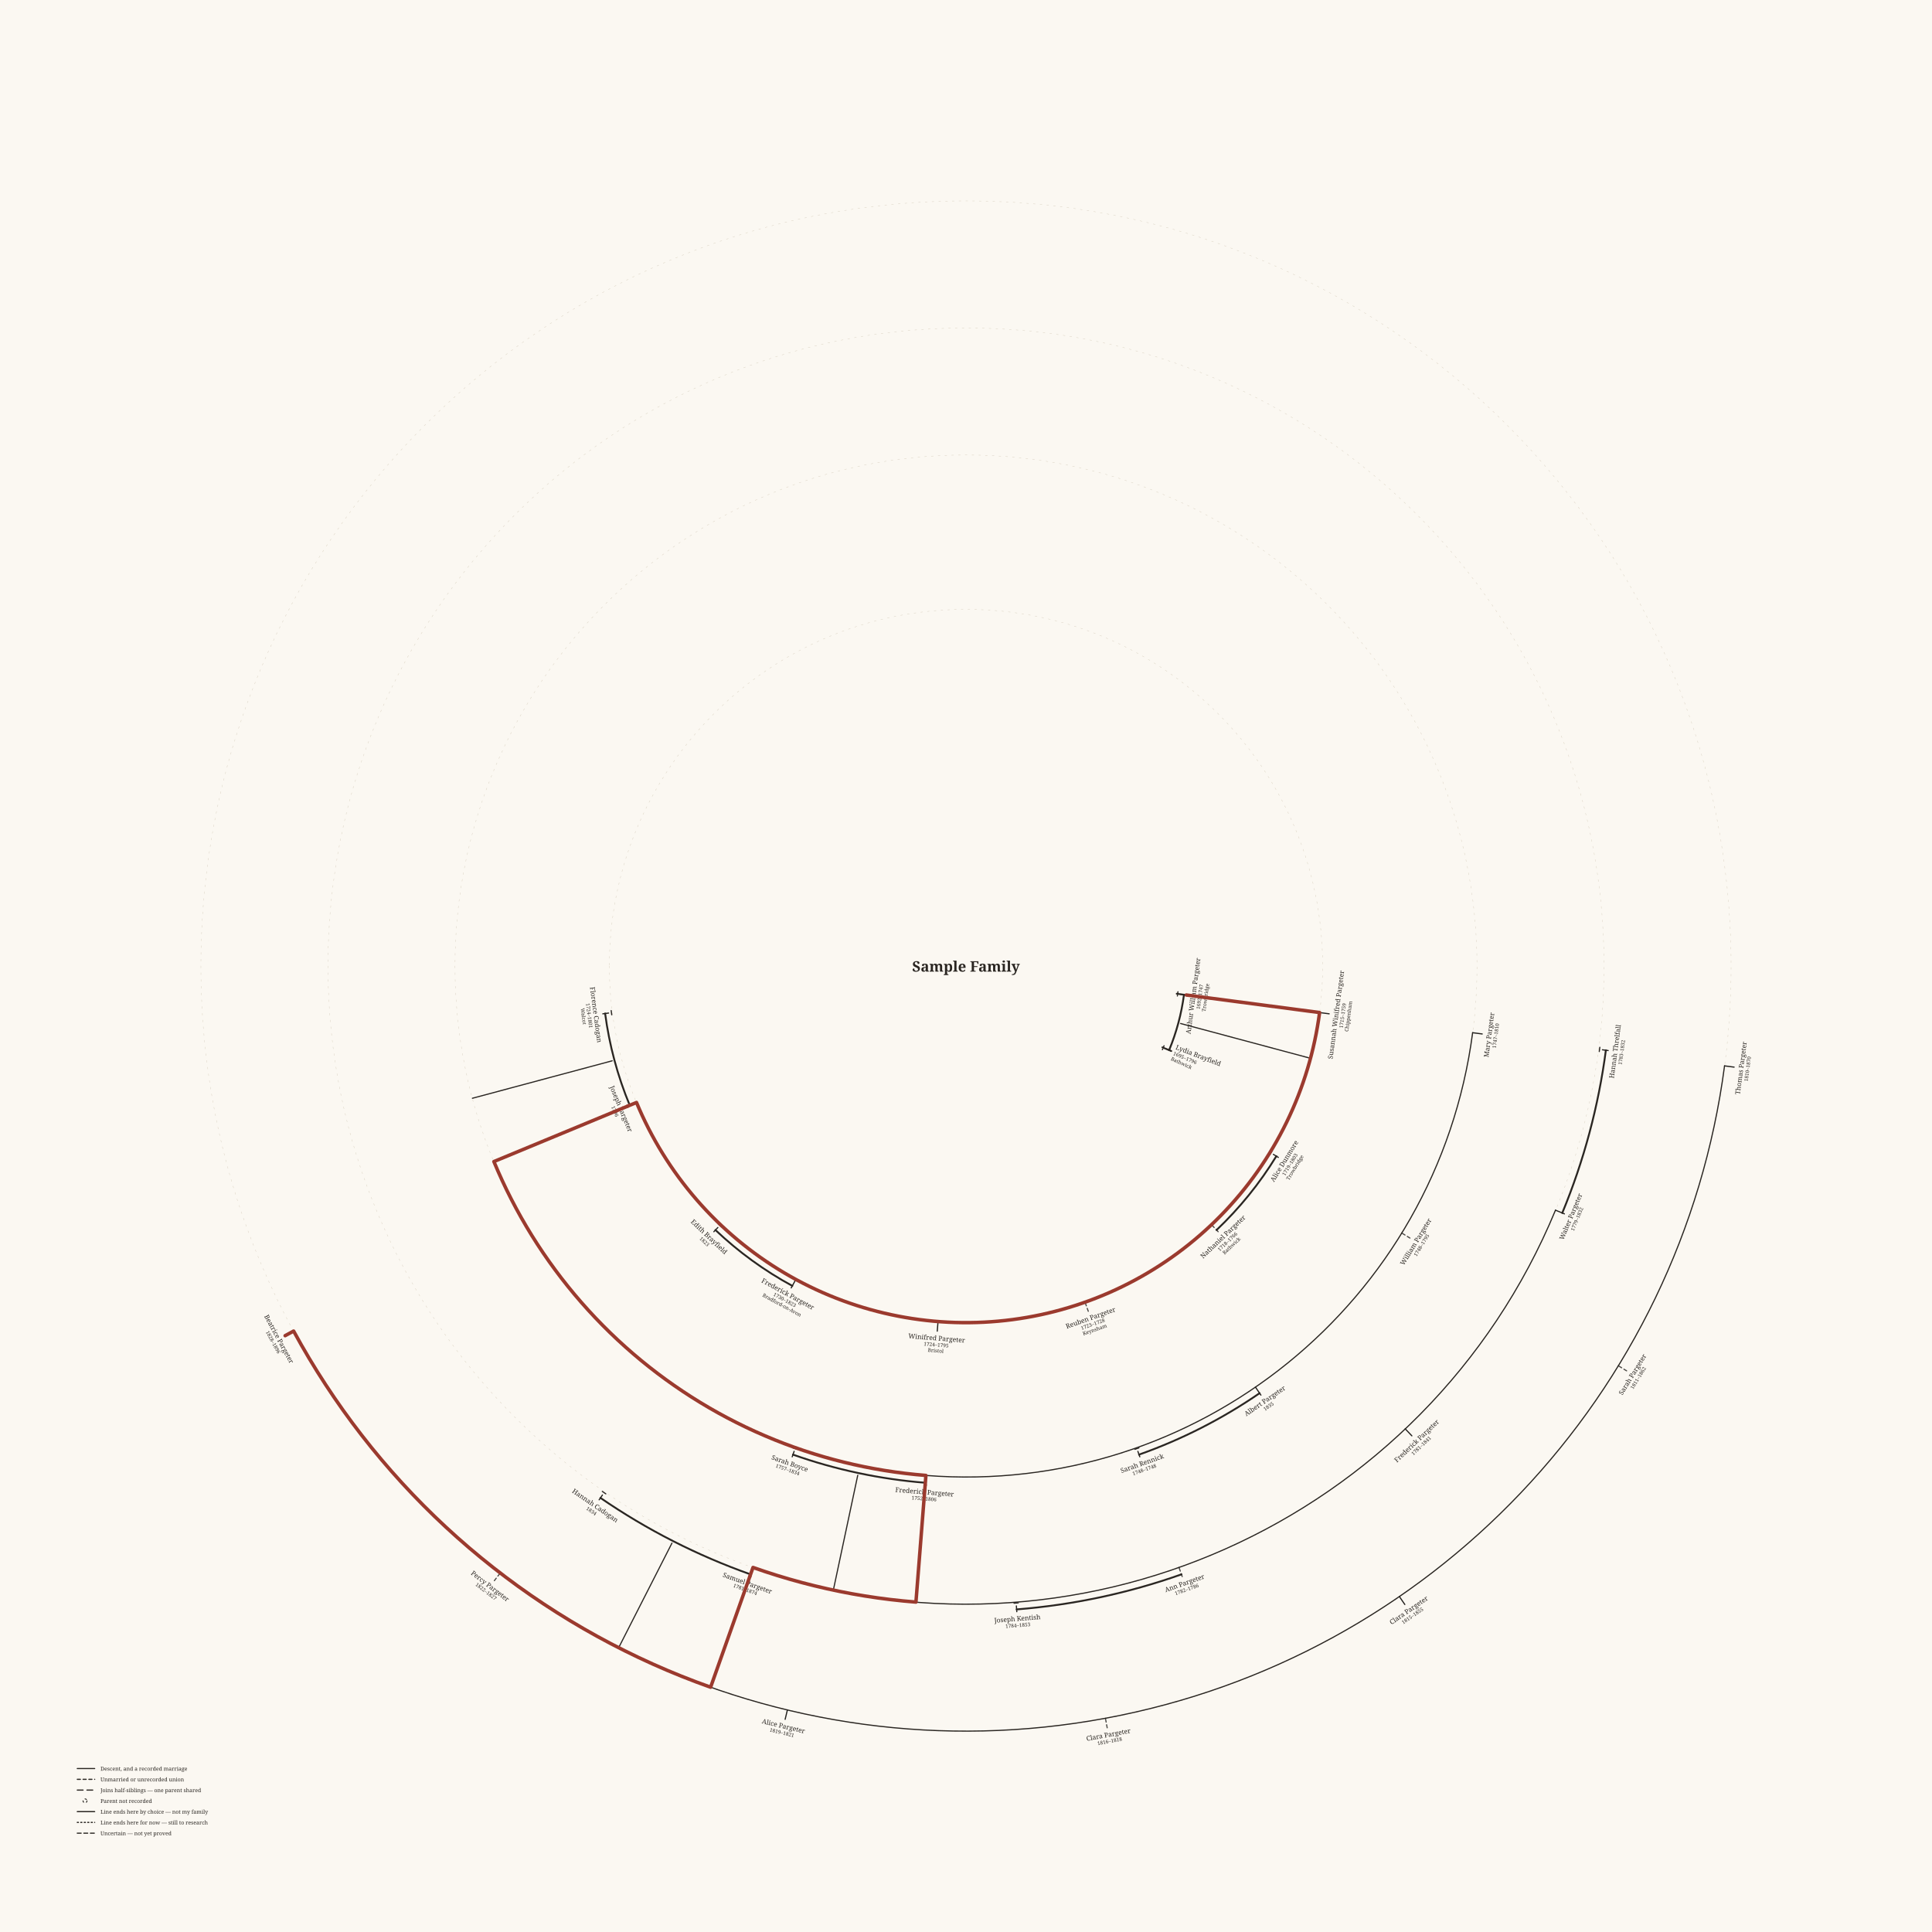
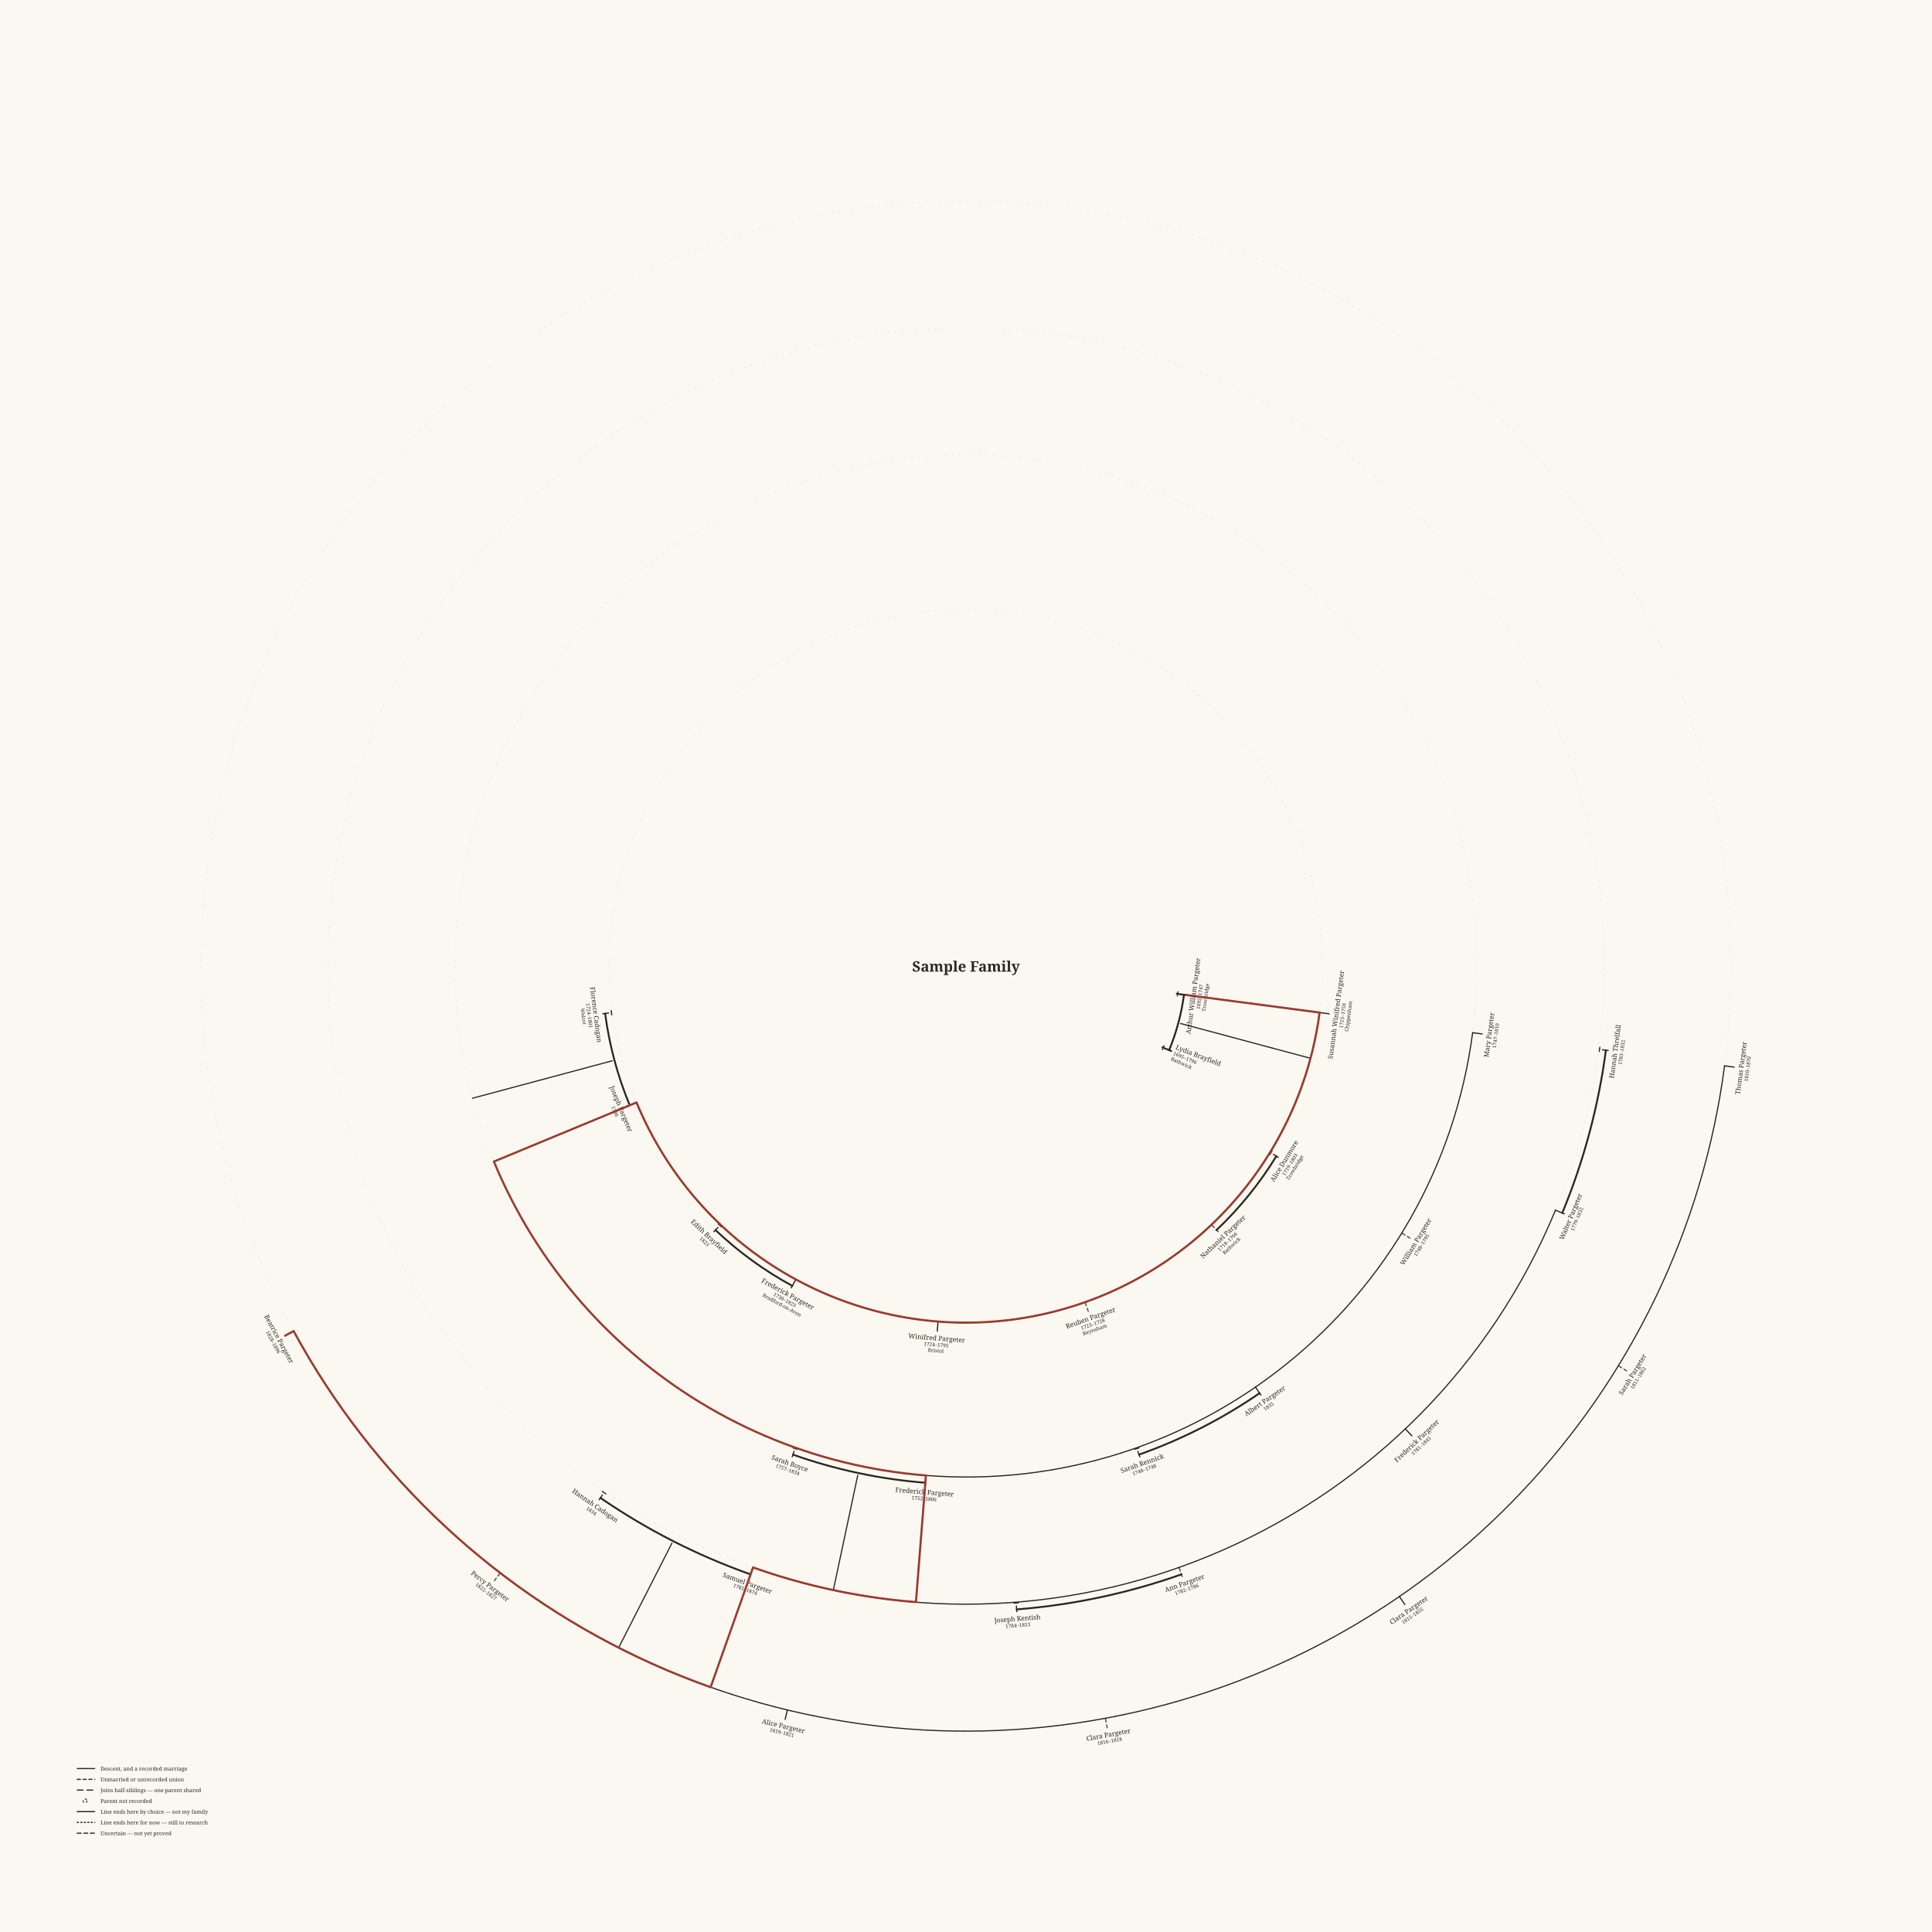
<svg xmlns="http://www.w3.org/2000/svg" width="1000mm" height="1000mm" viewBox="0 0 1000 1000">
  <rect x="0" y="0" width="1000" height="1000" fill="#FBF8F2" />
  <g id="GUIDE">
    <path d="M315.403,500A184.597,184.597 0 1,0 684.597,500A184.597,184.597 0 1,0 315.403,500Z" fill="none" stroke="#DAD2C2" stroke-width="0.2" stroke-linecap="round" stroke-linejoin="round" stroke-dasharray="1,2.5" />
    <path d="M235.502,500A264.498,264.498 0 1,0 764.498,500A264.498,264.498 0 1,0 235.502,500Z" fill="none" stroke="#DAD2C2" stroke-width="0.2" stroke-linecap="round" stroke-linejoin="round" stroke-dasharray="1,2.5" />
    <path d="M169.746,500A330.254,330.254 0 1,0 830.254,500A330.254,330.254 0 1,0 169.746,500Z" fill="none" stroke="#DAD2C2" stroke-width="0.2" stroke-linecap="round" stroke-linejoin="round" stroke-dasharray="1,2.5" />
    <path d="M103.989,500A396.011,396.011 0 1,0 896.011,500A396.011,396.011 0 1,0 103.989,500Z" fill="none" stroke="#DAD2C2" stroke-width="0.2" stroke-linecap="round" stroke-linejoin="round" stroke-dasharray="1,2.5" />
  </g>
  <g id="ENGRAVE">
    <path d="M611.082,529.764L678.307,547.777" fill="none" stroke="#2A2622" stroke-width="0.6" stroke-linecap="round" stroke-linejoin="round" />
    <path d="M316.864,549.071L244.515,568.457" fill="none" stroke="#2A2622" stroke-width="0.6" stroke-linecap="round" stroke-linejoin="round" />
    <path d="M443.968,763.608L431.336,823.038" fill="none" stroke="#2A2622" stroke-width="0.6" stroke-linecap="round" stroke-linejoin="round" />
    <path d="M347.798,798.714L320.215,852.849" fill="none" stroke="#2A2622" stroke-width="0.6" stroke-linecap="round" stroke-linejoin="round" />
    <path d="M683.018,524.095A184.597,184.597 0 0,1 329.455,570.642" fill="none" stroke="#2A2622" stroke-width="0.6" stroke-linecap="round" stroke-linejoin="round" />
    <path d="M762.235,534.524A264.498,264.498 0 0,1 479.248,763.682" fill="none" stroke="#2A2622" stroke-width="0.6" stroke-linecap="round" stroke-linejoin="round" />
    <path d="M805.115,626.383A330.254,330.254 0 0,1 389.759,811.312" fill="none" stroke="#2A2622" stroke-width="0.6" stroke-linecap="round" stroke-linejoin="round" />
    <path d="M892.623,551.69A396.011,396.011 0 0,1 151.979,688.96" fill="none" stroke="#2A2622" stroke-width="0.6" stroke-linecap="round" stroke-linejoin="round" />
    <path d="M683.018,524.095L687.975,524.747" fill="none" stroke="#22201D" stroke-width="0.6" stroke-linecap="round" stroke-linejoin="round" />
    <path d="M627.068,633.902L630.51,637.529" fill="none" stroke="#22201D" stroke-width="0.6" stroke-linecap="round" stroke-linejoin="round" stroke-dasharray="2,1.4" opacity="0.8" />
    <path d="M561.62,674.009L563.289,678.722" fill="none" stroke="#22201D" stroke-width="0.6" stroke-linecap="round" stroke-linejoin="round" stroke-dasharray="2,1.4" opacity="0.8" />
    <path d="M485.517,684.028L485.124,689.012" fill="none" stroke="#22201D" stroke-width="0.6" stroke-linecap="round" stroke-linejoin="round" />
    <path d="M411.918,662.227L409.532,666.621" fill="none" stroke="#22201D" stroke-width="0.6" stroke-linecap="round" stroke-linejoin="round" />
    <path d="M329.455,570.642L324.835,572.556" fill="none" stroke="#22201D" stroke-width="0.6" stroke-linecap="round" stroke-linejoin="round" />
    <path d="M762.235,534.524L767.192,535.177" fill="none" stroke="#22201D" stroke-width="0.6" stroke-linecap="round" stroke-linejoin="round" />
    <path d="M725.521,638.2L729.784,640.812" fill="none" stroke="#22201D" stroke-width="0.6" stroke-linecap="round" stroke-linejoin="round" stroke-dasharray="2,1.4" opacity="0.8" />
    <path d="M479.248,763.682L478.856,768.667" fill="none" stroke="#22201D" stroke-width="0.6" stroke-linecap="round" stroke-linejoin="round" />
    <path d="M649.813,717.979L652.645,722.1" fill="none" stroke="#22201D" stroke-width="0.6" stroke-linecap="round" stroke-linejoin="round" />
    <path d="M805.115,626.383L809.735,628.296" fill="none" stroke="#22201D" stroke-width="0.6" stroke-linecap="round" stroke-linejoin="round" />
    <path d="M727.332,739.558L730.774,743.185" fill="none" stroke="#22201D" stroke-width="0.6" stroke-linecap="round" stroke-linejoin="round" />
    <path d="M389.759,811.312L388.09,816.025" fill="none" stroke="#22201D" stroke-width="0.6" stroke-linecap="round" stroke-linejoin="round" stroke-dasharray="2,1.4" opacity="0.8" />
    <path d="M610.241,811.312L611.91,816.025" fill="none" stroke="#22201D" stroke-width="0.6" stroke-linecap="round" stroke-linejoin="round" stroke-dasharray="2,1.4" opacity="0.8" />
    <path d="M892.623,551.69L897.581,552.342" fill="none" stroke="#22201D" stroke-width="0.6" stroke-linecap="round" stroke-linejoin="round" />
    <path d="M837.655,706.915L841.918,709.528" fill="none" stroke="#22201D" stroke-width="0.6" stroke-linecap="round" stroke-linejoin="round" stroke-dasharray="2,1.4" opacity="0.8" />
    <path d="M724.303,826.363L727.135,830.484" fill="none" stroke="#22201D" stroke-width="0.6" stroke-linecap="round" stroke-linejoin="round" />
    <path d="M572.167,889.38L573.078,894.296" fill="none" stroke="#22201D" stroke-width="0.6" stroke-linecap="round" stroke-linejoin="round" stroke-dasharray="2,1.4" opacity="0.8" />
    <path d="M407.553,885.069L406.386,889.931" fill="none" stroke="#22201D" stroke-width="0.6" stroke-linecap="round" stroke-linejoin="round" />
    <path d="M258.924,814.177L255.88,818.144" fill="none" stroke="#22201D" stroke-width="0.6" stroke-linecap="round" stroke-linejoin="round" stroke-dasharray="2,1.4" opacity="0.8" />
    <path d="M151.979,688.96L147.584,691.346" fill="none" stroke="#22201D" stroke-width="0.6" stroke-linecap="round" stroke-linejoin="round" />
    <path d="M611.042,514.619L614.016,515.01" fill="none" stroke="#22201D" stroke-width="0.6" stroke-linecap="round" stroke-linejoin="round" />
    <path d="M829.412,543.368L832.386,543.76" fill="none" stroke="#22201D" stroke-width="0.6" stroke-linecap="round" stroke-linejoin="round" />
    <path d="M603.475,542.861L606.246,544.009" fill="none" stroke="#22201D" stroke-width="0.6" stroke-linecap="round" stroke-linejoin="round" />
    <path d="M659.1,597.497L661.658,599.064" fill="none" stroke="#22201D" stroke-width="0.6" stroke-linecap="round" stroke-linejoin="round" />
    <path d="M588.959,751.212L589.96,754.04" fill="none" stroke="#22201D" stroke-width="0.6" stroke-linecap="round" stroke-linejoin="round" />
    <path d="M526.068,831.23L526.304,834.221" fill="none" stroke="#22201D" stroke-width="0.6" stroke-linecap="round" stroke-linejoin="round" />
    <path d="M411.041,751.212L410.04,754.04" fill="none" stroke="#22201D" stroke-width="0.6" stroke-linecap="round" stroke-linejoin="round" />
    <path d="M311.809,773.82L310.11,776.292" fill="none" stroke="#22201D" stroke-width="0.6" stroke-linecap="round" stroke-linejoin="round" />
    <path d="M371.555,635.352L369.49,637.529" fill="none" stroke="#22201D" stroke-width="0.6" stroke-linecap="round" stroke-linejoin="round" />
    <path d="M315,524.356L312.025,524.747" fill="none" stroke="#22201D" stroke-width="0.6" stroke-linecap="round" stroke-linejoin="round" />
    <path d="M609.693,513.332A110.5,110.5 0 0,1 609.406,515.513" fill="none" stroke="#2A2622" stroke-width="0.6" stroke-linecap="round" stroke-linejoin="round" stroke-dasharray="0.6,1.2" />
    <path d="M828.067,542.081A330.754,330.754 0 0,1 827.779,544.263" fill="none" stroke="#2A2622" stroke-width="0.6" stroke-linecap="round" stroke-linejoin="round" />
    <path d="M602.505,541.268A110.5,110.5 0 0,1 601.663,543.301" fill="none" stroke="#2A2622" stroke-width="0.6" stroke-linecap="round" stroke-linejoin="round" stroke-dasharray="0.6,1.2" />
    <path d="M658.393,595.773A185.097,185.097 0 0,1 657.243,597.649" fill="none" stroke="#2A2622" stroke-width="0.6" stroke-linecap="round" stroke-linejoin="round" />
    <path d="M589.494,749.428A264.998,264.998 0 0,1 587.42,750.163" fill="none" stroke="#2A2622" stroke-width="0.6" stroke-linecap="round" stroke-linejoin="round" />
    <path d="M527.047,829.647A330.754,330.754 0 0,1 524.854,829.819" fill="none" stroke="#2A2622" stroke-width="0.6" stroke-linecap="round" stroke-linejoin="round" />
    <path d="M412.58,750.163A264.998,264.998 0 0,1 410.506,749.428" fill="none" stroke="#2A2622" stroke-width="0.6" stroke-linecap="round" stroke-linejoin="round" />
    <path d="M313.566,773.205A330.754,330.754 0 0,1 311.753,771.959" fill="none" stroke="#2A2622" stroke-width="0.6" stroke-linecap="round" stroke-linejoin="round" />
    <path d="M373.388,635.019A185.097,185.097 0 0,1 371.792,633.505" fill="none" stroke="#2A2622" stroke-width="0.6" stroke-linecap="round" stroke-linejoin="round" />
    <path d="M316.634,525.25A185.097,185.097 0 0,1 316.346,523.069" fill="none" stroke="#2A2622" stroke-width="0.6" stroke-linecap="round" stroke-linejoin="round" />
    <path d="M609.059,514.358L614.016,515.01" fill="none" stroke="#2A2622" stroke-width="0.9" stroke-linecap="round" stroke-linejoin="round" />
    <path d="M601.627,542.095L606.246,544.009" fill="none" stroke="#2A2622" stroke-width="0.9" stroke-linecap="round" stroke-linejoin="round" />
    <path d="M612.826,514.854A113.8,113.8 0 0,1 605.138,543.549" fill="none" stroke="#2A2622" stroke-width="0.96" stroke-linecap="round" stroke-linejoin="round" />
    <path d="M660.635,598.437A188.397,188.397 0 0,1 629.684,636.658" fill="none" stroke="#2A2622" stroke-width="0.96" stroke-linecap="round" stroke-linejoin="round" />
    <path d="M325.944,572.096A188.397,188.397 0 0,1 313.215,524.591" fill="none" stroke="#2A2622" stroke-width="0.96" stroke-linecap="round" stroke-linejoin="round" />
    <path d="M410.105,665.566A188.397,188.397 0 0,1 370.316,636.658" fill="none" stroke="#2A2622" stroke-width="0.96" stroke-linecap="round" stroke-linejoin="round" />
    <path d="M651.965,721.111A268.298,268.298 0 0,1 589.56,752.908" fill="none" stroke="#2A2622" stroke-width="0.96" stroke-linecap="round" stroke-linejoin="round" />
    <path d="M478.95,767.471A268.298,268.298 0 0,1 410.44,752.908" fill="none" stroke="#2A2622" stroke-width="0.96" stroke-linecap="round" stroke-linejoin="round" />
    <path d="M831.197,543.603A334.054,334.054 0 0,1 808.626,627.837" fill="none" stroke="#2A2622" stroke-width="0.96" stroke-linecap="round" stroke-linejoin="round" />
    <path d="M388.49,814.894A334.054,334.054 0 0,1 310.789,775.303" fill="none" stroke="#2A2622" stroke-width="0.96" stroke-linecap="round" stroke-linejoin="round" />
    <path d="M611.51,814.894A334.054,334.054 0 0,1 526.21,833.025" fill="none" stroke="#2A2622" stroke-width="0.96" stroke-linecap="round" stroke-linejoin="round" />
    <text x="617.458" y="515.464" font-family="'Iowan Old Style',Georgia,serif" font-size="3.4" fill="#2A2622" text-anchor="middle" dominant-baseline="central" transform="rotate(277.5,617.4585,515.4637)">Arthur William Pargeter</text>
    <text x="620.909" y="515.918" font-family="'Iowan Old Style',Georgia,serif" font-size="2.6" fill="#2A2622" text-anchor="middle" dominant-baseline="central" transform="rotate(277.5,620.9087,515.9179)">1692–1747</text>
    <text x="623.899" y="516.312" font-family="'Iowan Old Style',Georgia,serif" font-size="2.6" fill="#2A2622" text-anchor="middle" dominant-baseline="central" transform="rotate(277.5,623.8989,516.3116)">Trowbridge</text>
    <text x="608.75" y="541.782" font-family="'Iowan Old Style',Georgia,serif" font-size="3.4" fill="#2A2622" text-anchor="start" dominant-baseline="central" transform="rotate(21.0167,608.7499,541.7816)">Lydia Brayfield</text>
    <text x="607.453" y="545.011" font-family="'Iowan Old Style',Georgia,serif" font-size="2.6" fill="#2A2622" text-anchor="start" dominant-baseline="central" transform="rotate(22.7282,607.4535,545.0109)">1695–1796</text>
    <text x="606.252" y="547.777" font-family="'Iowan Old Style',Georgia,serif" font-size="2.6" fill="#2A2622" text-anchor="start" dominant-baseline="central" transform="rotate(24.2115,606.2524,547.7774)">Bathwick</text>
    <text x="691.417" y="525.201" font-family="'Iowan Old Style',Georgia,serif" font-size="3.4" fill="#2A2622" text-anchor="middle" dominant-baseline="central" transform="rotate(277.5,691.4171,525.2005)">Susannah Winifred Pargeter</text>
    <text x="694.867" y="525.655" font-family="'Iowan Old Style',Georgia,serif" font-size="2.6" fill="#2A2622" text-anchor="middle" dominant-baseline="central" transform="rotate(277.5,694.8673,525.6548)">1715–1759</text>
    <text x="697.857" y="526.048" font-family="'Iowan Old Style',Georgia,serif" font-size="2.6" fill="#2A2622" text-anchor="middle" dominant-baseline="central" transform="rotate(277.5,697.8575,526.0484)">Chippenham</text>
    <text x="664.618" y="600.878" font-family="'Iowan Old Style',Georgia,serif" font-size="3.4" fill="#2A2622" text-anchor="middle" dominant-baseline="central" transform="rotate(301.5,664.6182,600.8782)">Alice Dunmore</text>
    <text x="667.585" y="602.697" font-family="'Iowan Old Style',Georgia,serif" font-size="2.6" fill="#2A2622" text-anchor="middle" dominant-baseline="central" transform="rotate(301.5,667.5854,602.6965)">1719–1803</text>
    <text x="670.157" y="604.272" font-family="'Iowan Old Style',Georgia,serif" font-size="2.6" fill="#2A2622" text-anchor="middle" dominant-baseline="central" transform="rotate(301.5,670.157,604.2723)">Trowbridge</text>
    <text x="632.9" y="640.047" font-family="'Iowan Old Style',Georgia,serif" font-size="3.4" fill="#2A2622" text-anchor="middle" dominant-baseline="central" transform="rotate(316.5,632.8998,640.0472)">Nathaniel Pargeter</text>
    <text x="635.295" y="642.572" font-family="'Iowan Old Style',Georgia,serif" font-size="2.6" fill="#2A2622" text-anchor="middle" dominant-baseline="central" transform="rotate(316.5,635.2953,642.5715)">1718–1766</text>
    <text x="637.371" y="644.759" font-family="'Iowan Old Style',Georgia,serif" font-size="2.6" fill="#2A2622" text-anchor="middle" dominant-baseline="central" transform="rotate(316.5,637.3713,644.7592)">Bathwick</text>
    <text x="564.448" y="681.995" font-family="'Iowan Old Style',Georgia,serif" font-size="3.4" fill="#2A2622" text-anchor="middle" dominant-baseline="central" transform="rotate(340.5,564.4477,681.9947)">Reuben Pargeter</text>
    <text x="565.609" y="685.275" font-family="'Iowan Old Style',Georgia,serif" font-size="2.6" fill="#2A2622" text-anchor="middle" dominant-baseline="central" transform="rotate(340.5,565.6093,685.2751)">1723–1728</text>
    <text x="566.616" y="688.118" font-family="'Iowan Old Style',Georgia,serif" font-size="2.6" fill="#2A2622" text-anchor="middle" dominant-baseline="central" transform="rotate(340.5,566.6161,688.1181)">Keynsham</text>
    <text x="484.852" y="692.474" font-family="'Iowan Old Style',Georgia,serif" font-size="3.4" fill="#2A2622" text-anchor="middle" dominant-baseline="central" transform="rotate(4.5,484.852,692.4736)">Winifred Pargeter</text>
    <text x="484.579" y="695.943" font-family="'Iowan Old Style',Georgia,serif" font-size="2.6" fill="#2A2622" text-anchor="middle" dominant-baseline="central" transform="rotate(4.5,484.579,695.9429)">1724–1795</text>
    <text x="484.342" y="698.95" font-family="'Iowan Old Style',Georgia,serif" font-size="2.6" fill="#2A2622" text-anchor="middle" dominant-baseline="central" transform="rotate(4.5,484.3423,698.9496)">Bristol</text>
    <text x="407.875" y="669.672" font-family="'Iowan Old Style',Georgia,serif" font-size="3.4" fill="#2A2622" text-anchor="middle" dominant-baseline="central" transform="rotate(28.5,407.8755,669.6722)">Frederick Pargeter</text>
    <text x="406.215" y="672.73" font-family="'Iowan Old Style',Georgia,serif" font-size="2.6" fill="#2A2622" text-anchor="middle" dominant-baseline="central" transform="rotate(28.5,406.215,672.7304)">1730–1823</text>
    <text x="404.776" y="675.381" font-family="'Iowan Old Style',Georgia,serif" font-size="2.6" fill="#2A2622" text-anchor="middle" dominant-baseline="central" transform="rotate(28.5,404.7759,675.381)">Bradford-on-Avon</text>
    <text x="367.1" y="640.047" font-family="'Iowan Old Style',Georgia,serif" font-size="3.4" fill="#2A2622" text-anchor="middle" dominant-baseline="central" transform="rotate(43.5,367.1002,640.0472)">Edith Brayfield</text>
    <text x="364.705" y="642.572" font-family="'Iowan Old Style',Georgia,serif" font-size="2.6" fill="#2A2622" text-anchor="middle" dominant-baseline="central" transform="rotate(43.5,364.7047,642.5715)">1823</text>
    <text x="321.628" y="573.884" font-family="'Iowan Old Style',Georgia,serif" font-size="3.4" fill="#2A2622" text-anchor="middle" dominant-baseline="central" transform="rotate(67.5,321.6277,573.8842)">Joseph Pargeter</text>
    <text x="318.413" y="575.216" font-family="'Iowan Old Style',Georgia,serif" font-size="2.6" fill="#2A2622" text-anchor="middle" dominant-baseline="central" transform="rotate(67.5,318.4126,575.216)">1796</text>
    <text x="308.583" y="525.201" font-family="'Iowan Old Style',Georgia,serif" font-size="3.4" fill="#2A2622" text-anchor="middle" dominant-baseline="central" transform="rotate(82.5,308.5829,525.2005)">Florence Cadogan</text>
    <text x="305.133" y="525.655" font-family="'Iowan Old Style',Georgia,serif" font-size="2.6" fill="#2A2622" text-anchor="middle" dominant-baseline="central" transform="rotate(82.5,305.1327,525.6548)">1724–1801</text>
    <text x="302.142" y="526.048" font-family="'Iowan Old Style',Georgia,serif" font-size="2.6" fill="#2A2622" text-anchor="middle" dominant-baseline="central" transform="rotate(82.5,302.1425,526.0484)">Walcot</text>
    <text x="770.634" y="535.63" font-family="'Iowan Old Style',Georgia,serif" font-size="3.4" fill="#2A2622" text-anchor="middle" dominant-baseline="central" transform="rotate(277.5,770.6343,535.6297)">Mary Pargeter</text>
    <text x="774.085" y="536.084" font-family="'Iowan Old Style',Georgia,serif" font-size="2.6" fill="#2A2622" text-anchor="middle" dominant-baseline="central" transform="rotate(277.5,774.0845,536.0839)">1747–1810</text>
    <text x="732.745" y="642.626" font-family="'Iowan Old Style',Georgia,serif" font-size="3.4" fill="#2A2622" text-anchor="middle" dominant-baseline="central" transform="rotate(301.5,732.7448,642.6262)">William Pargeter</text>
    <text x="735.712" y="644.444" font-family="'Iowan Old Style',Georgia,serif" font-size="2.6" fill="#2A2622" text-anchor="middle" dominant-baseline="central" transform="rotate(301.5,735.712,644.4445)">1748–1795</text>
    <text x="654.612" y="724.961" font-family="'Iowan Old Style',Georgia,serif" font-size="3.4" fill="#2A2622" text-anchor="middle" dominant-baseline="central" transform="rotate(325.5,654.6117,724.9614)">Albert Pargeter</text>
    <text x="656.583" y="727.829" font-family="'Iowan Old Style',Georgia,serif" font-size="2.6" fill="#2A2622" text-anchor="middle" dominant-baseline="central" transform="rotate(325.5,656.5828,727.8294)">1835</text>
    <text x="591.119" y="757.312" font-family="'Iowan Old Style',Georgia,serif" font-size="3.4" fill="#2A2622" text-anchor="middle" dominant-baseline="central" transform="rotate(340.5,591.1191,757.3125)">Sarah Rennick</text>
    <text x="592.281" y="760.593" font-family="'Iowan Old Style',Georgia,serif" font-size="2.6" fill="#2A2622" text-anchor="middle" dominant-baseline="central" transform="rotate(340.5,592.2808,760.5929)">1748–1748</text>
    <text x="478.583" y="772.128" font-family="'Iowan Old Style',Georgia,serif" font-size="3.4" fill="#2A2622" text-anchor="middle" dominant-baseline="central" transform="rotate(4.5,478.5831,772.1281)">Frederick Pargeter</text>
    <text x="478.31" y="775.597" font-family="'Iowan Old Style',Georgia,serif" font-size="2.6" fill="#2A2622" text-anchor="middle" dominant-baseline="central" transform="rotate(4.5,478.31,775.5974)">1752–1806</text>
    <text x="408.881" y="757.312" font-family="'Iowan Old Style',Georgia,serif" font-size="3.4" fill="#2A2622" text-anchor="middle" dominant-baseline="central" transform="rotate(19.5,408.8809,757.3125)">Sarah Boyce</text>
    <text x="407.719" y="760.593" font-family="'Iowan Old Style',Georgia,serif" font-size="2.6" fill="#2A2622" text-anchor="middle" dominant-baseline="central" transform="rotate(19.5,407.7192,760.5929)">1757–1834</text>
    <text x="835.828" y="544.213" font-family="'Iowan Old Style',Georgia,serif" font-size="3.4" fill="#2A2622" text-anchor="middle" dominant-baseline="central" transform="rotate(277.5,835.8285,544.2127)">Hannah Threlfall</text>
    <text x="839.279" y="544.667" font-family="'Iowan Old Style',Georgia,serif" font-size="2.6" fill="#2A2622" text-anchor="middle" dominant-baseline="central" transform="rotate(277.5,839.2788,544.6669)">1783–1832</text>
    <text x="812.942" y="629.625" font-family="'Iowan Old Style',Georgia,serif" font-size="3.4" fill="#2A2622" text-anchor="middle" dominant-baseline="central" transform="rotate(292.5,812.9424,629.625)">Walter Pargeter</text>
    <text x="816.158" y="630.957" font-family="'Iowan Old Style',Georgia,serif" font-size="2.6" fill="#2A2622" text-anchor="middle" dominant-baseline="central" transform="rotate(292.5,816.1575,630.9567)">1779–1832</text>
    <text x="733.164" y="745.703" font-family="'Iowan Old Style',Georgia,serif" font-size="3.4" fill="#2A2622" text-anchor="middle" dominant-baseline="central" transform="rotate(316.5,733.1639,745.7034)">Frederick Pargeter</text>
    <text x="735.559" y="748.228" font-family="'Iowan Old Style',Georgia,serif" font-size="2.6" fill="#2A2622" text-anchor="middle" dominant-baseline="central" transform="rotate(316.5,735.5593,748.2278)">1781–1841</text>
    <text x="613.069" y="819.298" font-family="'Iowan Old Style',Georgia,serif" font-size="3.4" fill="#2A2622" text-anchor="middle" dominant-baseline="central" transform="rotate(340.5,613.0692,819.2976)">Ann Pargeter</text>
    <text x="614.231" y="822.578" font-family="'Iowan Old Style',Georgia,serif" font-size="2.6" fill="#2A2622" text-anchor="middle" dominant-baseline="central" transform="rotate(340.5,614.2308,822.578)">1782–1786</text>
    <text x="526.576" y="837.682" font-family="'Iowan Old Style',Georgia,serif" font-size="3.4" fill="#2A2622" text-anchor="middle" dominant-baseline="central" transform="rotate(355.5,526.5762,837.6822)">Joseph Kentish</text>
    <text x="526.849" y="841.152" font-family="'Iowan Old Style',Georgia,serif" font-size="2.6" fill="#2A2622" text-anchor="middle" dominant-baseline="central" transform="rotate(355.5,526.8492,841.1515)">1784–1853</text>
    <text x="386.931" y="819.298" font-family="'Iowan Old Style',Georgia,serif" font-size="3.4" fill="#2A2622" text-anchor="middle" dominant-baseline="central" transform="rotate(19.5,386.9308,819.2976)">Samuel Pargeter</text>
    <text x="385.769" y="822.578" font-family="'Iowan Old Style',Georgia,serif" font-size="2.6" fill="#2A2622" text-anchor="middle" dominant-baseline="central" transform="rotate(19.5,385.7692,822.578)">1781–1874</text>
    <text x="308.143" y="779.153" font-family="'Iowan Old Style',Georgia,serif" font-size="3.4" fill="#2A2622" text-anchor="middle" dominant-baseline="central" transform="rotate(34.5,308.1433,779.1533)">Hannah Cadogan</text>
    <text x="306.172" y="782.021" font-family="'Iowan Old Style',Georgia,serif" font-size="2.6" fill="#2A2622" text-anchor="middle" dominant-baseline="central" transform="rotate(34.5,306.1722,782.0213)">1834</text>
    <text x="901.023" y="552.796" font-family="'Iowan Old Style',Georgia,serif" font-size="3.4" fill="#2A2622" text-anchor="middle" dominant-baseline="central" transform="rotate(277.5,901.0228,552.7957)">Thomas Pargeter</text>
    <text x="904.473" y="553.25" font-family="'Iowan Old Style',Georgia,serif" font-size="2.6" fill="#2A2622" text-anchor="middle" dominant-baseline="central" transform="rotate(277.5,904.473,553.2499)">1810–1870</text>
    <text x="844.879" y="711.342" font-family="'Iowan Old Style',Georgia,serif" font-size="3.4" fill="#2A2622" text-anchor="middle" dominant-baseline="central" transform="rotate(301.5,844.8786,711.3419)">Sarah Pargeter</text>
    <text x="847.846" y="713.16" font-family="'Iowan Old Style',Georgia,serif" font-size="2.6" fill="#2A2622" text-anchor="middle" dominant-baseline="central" transform="rotate(301.5,847.8458,713.1602)">1811–1862</text>
    <text x="729.102" y="833.345" font-family="'Iowan Old Style',Georgia,serif" font-size="3.4" fill="#2A2622" text-anchor="middle" dominant-baseline="central" transform="rotate(325.5,729.1018,833.3452)">Clara Pargeter</text>
    <text x="731.073" y="836.213" font-family="'Iowan Old Style',Georgia,serif" font-size="2.6" fill="#2A2622" text-anchor="middle" dominant-baseline="central" transform="rotate(325.5,731.0729,836.2132)">1815–1855</text>
    <text x="573.711" y="897.71" font-family="'Iowan Old Style',Georgia,serif" font-size="3.4" fill="#2A2622" text-anchor="middle" dominant-baseline="central" transform="rotate(349.5,573.7112,897.7101)">Clara Pargeter</text>
    <text x="574.345" y="901.132" font-family="'Iowan Old Style',Georgia,serif" font-size="2.6" fill="#2A2622" text-anchor="middle" dominant-baseline="central" transform="rotate(349.5,574.3454,901.1318)">1816–1818</text>
    <text x="405.575" y="893.307" font-family="'Iowan Old Style',Georgia,serif" font-size="3.4" fill="#2A2622" text-anchor="middle" dominant-baseline="central" transform="rotate(13.5,405.5753,893.3073)">Alice Pargeter</text>
    <text x="404.763" y="896.691" font-family="'Iowan Old Style',Georgia,serif" font-size="2.6" fill="#2A2622" text-anchor="middle" dominant-baseline="central" transform="rotate(13.5,404.7629,896.6911)">1819–1821</text>
    <text x="253.766" y="820.898" font-family="'Iowan Old Style',Georgia,serif" font-size="3.4" fill="#2A2622" text-anchor="middle" dominant-baseline="central" transform="rotate(37.5,253.7662,820.8981)">Percy Pargeter</text>
    <text x="251.648" y="823.659" font-family="'Iowan Old Style',Georgia,serif" font-size="2.6" fill="#2A2622" text-anchor="middle" dominant-baseline="central" transform="rotate(37.5,251.6477,823.659)">1822–1827</text>
    <text x="144.533" y="693.003" font-family="'Iowan Old Style',Georgia,serif" font-size="3.4" fill="#2A2622" text-anchor="middle" dominant-baseline="central" transform="rotate(61.5,144.5332,693.0027)">Beatrice Pargeter</text>
    <text x="141.475" y="694.663" font-family="'Iowan Old Style',Georgia,serif" font-size="2.6" fill="#2A2622" text-anchor="middle" dominant-baseline="central" transform="rotate(61.5,141.475,694.6632)">1828–1896</text>
    <path d="M40,915.392L49,915.392" fill="none" stroke="#2A2622" stroke-width="0.6" stroke-linecap="round" stroke-linejoin="round" />
    <text x="52" y="915.392" font-family="'Iowan Old Style',Georgia,serif" font-size="2.788" fill="#2A2622" text-anchor="start" dominant-baseline="central">Descent, and a recorded marriage</text>
    <path d="M40,920.968L49,920.968" fill="none" stroke="#2A2622" stroke-width="0.6" stroke-linecap="round" stroke-linejoin="round" stroke-dasharray="1.6,1.4" />
    <text x="52" y="920.968" font-family="'Iowan Old Style',Georgia,serif" font-size="2.788" fill="#2A2622" text-anchor="start" dominant-baseline="central">Unmarried or unrecorded union</text>
    <path d="M40,926.544L49,926.544" fill="none" stroke="#2A2622" stroke-width="0.6" stroke-linecap="round" stroke-linejoin="round" stroke-dasharray="3,2" />
    <text x="52" y="926.544" font-family="'Iowan Old Style',Georgia,serif" font-size="2.788" fill="#2A2622" text-anchor="start" dominant-baseline="central">Joins half-siblings — one parent shared</text>
    <circle cx="44" cy="932.12" r="1.02" fill="none" stroke="#2A2622" stroke-width="0.48" stroke-linecap="round" stroke-linejoin="round" stroke-dasharray="0.8,1.6" />
    <text x="52" y="932.12" font-family="'Iowan Old Style',Georgia,serif" font-size="2.788" fill="#2A2622" text-anchor="start" dominant-baseline="central">Parent not recorded</text>
    <path d="M40,937.696L49,937.696" fill="none" stroke="#2A2622" stroke-width="0.6" stroke-linecap="round" stroke-linejoin="round" />
    <text x="52" y="937.696" font-family="'Iowan Old Style',Georgia,serif" font-size="2.788" fill="#2A2622" text-anchor="start" dominant-baseline="central">Line ends here by choice — not my family</text>
    <path d="M40,943.272L49,943.272" fill="none" stroke="#2A2622" stroke-width="0.6" stroke-linecap="round" stroke-linejoin="round" stroke-dasharray="0.6,1.2" />
    <text x="52" y="943.272" font-family="'Iowan Old Style',Georgia,serif" font-size="2.788" fill="#2A2622" text-anchor="start" dominant-baseline="central">Line ends here for now — still to research</text>
    <path d="M40,948.848L49,948.848" fill="none" stroke="#2A2622" stroke-width="0.6" stroke-linecap="round" stroke-linejoin="round" stroke-dasharray="2,1.4" />
    <text x="52" y="948.848" font-family="'Iowan Old Style',Georgia,serif" font-size="2.788" fill="#2A2622" text-anchor="start" dominant-baseline="central">Uncertain — not yet proved</text>
    <text x="500" y="500" font-family="'Iowan Old Style',Georgia,serif" font-size="7.48" fill="#2A2622" text-anchor="middle" dominant-baseline="central" font-weight="600">Sample Family</text>
  </g>
  <g id="ENGRAVE_DEEP">
-     <path d="M324.835,572.556L255.636,601.219L257.748,606.173L259.96,611.084L262.271,615.948L264.681,620.764L267.189,625.531L269.793,630.245L272.493,634.905L275.286,639.509L278.174,644.056L281.153,648.542L284.223,652.967L287.382,657.329L290.629,661.626L293.963,665.855L297.383,670.016L300.887,674.106L304.473,678.124L308.14,682.068L311.887,685.937L315.712,689.728L319.613,693.441L323.589,697.074L327.638,700.625L331.759,704.093L335.949,707.476L340.208,710.773L344.532,713.983L348.921,717.104L353.373,720.135L357.885,723.075L362.457,725.922L367.085,728.676L371.769,731.335L376.506,733.898L381.294,736.364L386.131,738.732L391.015,741.001L395.945,743.17L400.918,745.238L405.931,747.205L410.984,749.068L416.074,750.829L421.198,752.486L426.355,754.038L431.543,755.485L436.759,756.826L442.001,758.06L447.268,759.188L452.556,760.208L457.864,761.12L463.189,761.923L468.53,762.619L473.883,763.205L479.248,763.682L478.856,768.667" fill="none" stroke="#9B3A2E" stroke-width="1.8" stroke-linecap="round" stroke-linejoin="round" />
-     <path d="M478.856,768.667L474.089,829.236L467.464,828.648L460.853,827.926L454.257,827.071L447.68,826.084L441.124,824.964L434.592,823.713L428.087,822.33L421.611,820.816L415.166,819.173L408.757,817.4L402.384,815.498L396.05,813.468L389.759,811.312L388.09,816.025" fill="none" stroke="#9B3A2E" stroke-width="1.8" stroke-linecap="round" stroke-linejoin="round" />
-     <path d="M388.09,816.025L367.809,873.297L360.236,870.528L352.72,867.605L345.266,864.53L337.876,861.304L330.553,857.928L323.301,854.404L316.121,850.733L309.018,846.916L301.994,842.956L295.053,838.853L288.196,834.61L281.427,830.228L274.748,825.709L268.163,821.056L261.675,816.269L255.284,811.351L248.996,806.303L242.811,801.129L236.733,795.83L230.765,790.409L224.907,784.867L219.164,779.207L213.538,773.431L208.03,767.541L202.643,761.541L197.38,755.433L192.242,749.218L187.231,742.9L182.35,736.481L177.601,729.965L172.986,723.353L168.506,716.648L164.163,709.854L159.96,702.973L155.898,696.007L151.979,688.96L147.584,691.346" fill="none" stroke="#9B3A2E" stroke-width="1.8" stroke-linecap="round" stroke-linejoin="round" />
-     <path d="M614.016,515.01L683.018,524.095L682.495,527.775L681.899,531.445L681.229,535.101L680.485,538.743L679.668,542.37L678.779,545.979L677.817,549.57L676.783,553.141L675.677,556.69L674.499,560.216L673.251,563.718L671.933,567.193L670.545,570.642L669.088,574.062L667.562,577.452L665.969,580.811L664.308,584.136L662.58,587.428L660.787,590.684L658.928,593.903L657.005,597.085L655.018,600.227L652.968,603.328L650.857,606.387L648.684,609.404L646.451,612.375L644.158,615.302L641.807,618.181L639.398,621.013L636.933,623.795L634.413,626.528L631.837,629.209L629.209,631.837L626.528,634.413L623.795,636.933L621.013,639.398L618.181,641.807L615.302,644.158L612.375,646.451L609.404,648.684L606.387,650.857L603.328,652.968L600.227,655.018L597.085,657.005L593.903,658.928L590.684,660.787L587.428,662.58L584.136,664.308L580.811,665.969L577.452,667.562L574.062,669.088L570.642,670.545L567.193,671.933L563.718,673.251L560.216,674.499L556.69,675.677L553.141,676.783L549.57,677.817L545.979,678.779L542.37,679.668L538.743,680.485L535.101,681.229L531.445,681.899L527.775,682.495L524.095,683.018L520.404,683.466L516.706,683.839L513,684.138L509.29,684.363L505.575,684.513L501.859,684.587L498.141,684.587L494.425,684.513L490.71,684.363L487,684.138L483.294,683.839L479.596,683.466L475.905,683.018L472.225,682.495L468.555,681.899L464.899,681.229L461.257,680.485L457.63,679.668L454.021,678.779L450.43,677.817L446.859,676.783L443.31,675.677L439.784,674.499L436.282,673.251L432.807,671.933L429.358,670.545L425.938,669.088L422.548,667.562L419.19,665.969L415.864,664.308L412.572,662.58L409.316,660.787L406.097,658.928L402.915,657.005L399.773,655.018L396.672,652.968L393.613,650.857L390.596,648.684L387.625,646.451L384.698,644.158L381.819,641.807L378.987,639.398L376.205,636.933L373.472,634.413L370.791,631.837L368.163,629.209L365.587,626.528L363.067,623.795L360.602,621.013L358.193,618.181L355.842,615.302L353.55,612.375L351.316,609.404L349.143,606.387L347.032,603.328L344.982,600.227L342.995,597.085L341.072,593.903L339.213,590.684L337.42,587.428L335.692,584.136L334.031,580.811L332.438,577.452L330.912,574.062L329.455,570.642L324.835,572.556" fill="none" stroke="#9B3A2E" stroke-width="1.8" stroke-linecap="round" stroke-linejoin="round" />
+     <path d="M324.835,572.556L255.636,601.219L257.748,606.173L259.96,611.084L262.271,615.948L264.681,620.764L267.189,625.531L269.793,630.245L272.493,634.905L275.286,639.509L278.174,644.056L281.153,648.542L284.223,652.967L287.382,657.329L290.629,661.626L293.963,665.855L297.383,670.016L300.887,674.106L304.473,678.124L308.14,682.068L311.887,685.937L315.712,689.728L319.613,693.441L323.589,697.074L327.638,700.625L331.759,704.093L335.949,707.476L340.208,710.773L344.532,713.983L348.921,717.104L353.373,720.135L357.885,723.075L362.457,725.922L367.085,728.676L371.769,731.335L376.506,733.898L381.294,736.364L386.131,738.732L391.015,741.001L395.945,743.17L400.918,745.238L405.931,747.205L410.984,749.068L416.074,750.829L421.198,752.486L426.355,754.038L431.543,755.485L436.759,756.826L442.001,758.06L447.268,759.188L452.556,760.208L457.864,761.12L463.189,761.923L468.53,762.619L473.883,763.205L479.248,763.682L478.856,768.667" fill="none" stroke="#9B3A2E" stroke-width="1.1" stroke-linecap="round" stroke-linejoin="round" />
+     <path d="M478.856,768.667L474.089,829.236L467.464,828.648L460.853,827.926L454.257,827.071L447.68,826.084L441.124,824.964L434.592,823.713L428.087,822.33L421.611,820.816L415.166,819.173L408.757,817.4L402.384,815.498L396.05,813.468L389.759,811.312L388.09,816.025" fill="none" stroke="#9B3A2E" stroke-width="1.1" stroke-linecap="round" stroke-linejoin="round" />
+     <path d="M388.09,816.025L367.809,873.297L360.236,870.528L352.72,867.605L345.266,864.53L337.876,861.304L330.553,857.928L323.301,854.404L316.121,850.733L309.018,846.916L301.994,842.956L295.053,838.853L288.196,834.61L281.427,830.228L274.748,825.709L268.163,821.056L261.675,816.269L255.284,811.351L248.996,806.303L242.811,801.129L236.733,795.83L230.765,790.409L224.907,784.867L219.164,779.207L213.538,773.431L208.03,767.541L202.643,761.541L197.38,755.433L192.242,749.218L187.231,742.9L182.35,736.481L177.601,729.965L172.986,723.353L168.506,716.648L164.163,709.854L159.96,702.973L155.898,696.007L151.979,688.96L147.584,691.346" fill="none" stroke="#9B3A2E" stroke-width="1.1" stroke-linecap="round" stroke-linejoin="round" />
+     <path d="M614.016,515.01L683.018,524.095L682.495,527.775L681.899,531.445L681.229,535.101L680.485,538.743L679.668,542.37L678.779,545.979L677.817,549.57L676.783,553.141L675.677,556.69L674.499,560.216L673.251,563.718L671.933,567.193L670.545,570.642L669.088,574.062L667.562,577.452L665.969,580.811L664.308,584.136L662.58,587.428L660.787,590.684L658.928,593.903L657.005,597.085L655.018,600.227L652.968,603.328L650.857,606.387L648.684,609.404L646.451,612.375L644.158,615.302L641.807,618.181L639.398,621.013L636.933,623.795L634.413,626.528L631.837,629.209L629.209,631.837L626.528,634.413L623.795,636.933L621.013,639.398L618.181,641.807L615.302,644.158L612.375,646.451L609.404,648.684L606.387,650.857L603.328,652.968L600.227,655.018L597.085,657.005L593.903,658.928L590.684,660.787L587.428,662.58L584.136,664.308L580.811,665.969L577.452,667.562L574.062,669.088L570.642,670.545L567.193,671.933L563.718,673.251L560.216,674.499L556.69,675.677L553.141,676.783L549.57,677.817L545.979,678.779L542.37,679.668L538.743,680.485L535.101,681.229L531.445,681.899L527.775,682.495L524.095,683.018L520.404,683.466L516.706,683.839L513,684.138L509.29,684.363L505.575,684.513L501.859,684.587L498.141,684.587L494.425,684.513L490.71,684.363L487,684.138L483.294,683.839L479.596,683.466L475.905,683.018L472.225,682.495L468.555,681.899L464.899,681.229L461.257,680.485L457.63,679.668L454.021,678.779L450.43,677.817L446.859,676.783L443.31,675.677L439.784,674.499L436.282,673.251L432.807,671.933L429.358,670.545L425.938,669.088L422.548,667.562L419.19,665.969L415.864,664.308L412.572,662.58L409.316,660.787L406.097,658.928L402.915,657.005L399.773,655.018L396.672,652.968L393.613,650.857L390.596,648.684L387.625,646.451L384.698,644.158L381.819,641.807L378.987,639.398L376.205,636.933L373.472,634.413L370.791,631.837L368.163,629.209L365.587,626.528L363.067,623.795L360.602,621.013L358.193,618.181L355.842,615.302L353.55,612.375L351.316,609.404L349.143,606.387L347.032,603.328L344.982,600.227L342.995,597.085L341.072,593.903L339.213,590.684L337.42,587.428L335.692,584.136L334.031,580.811L332.438,577.452L330.912,574.062L329.455,570.642L324.835,572.556" fill="none" stroke="#9B3A2E" stroke-width="1.1" stroke-linecap="round" stroke-linejoin="round" />
  </g>
</svg>
